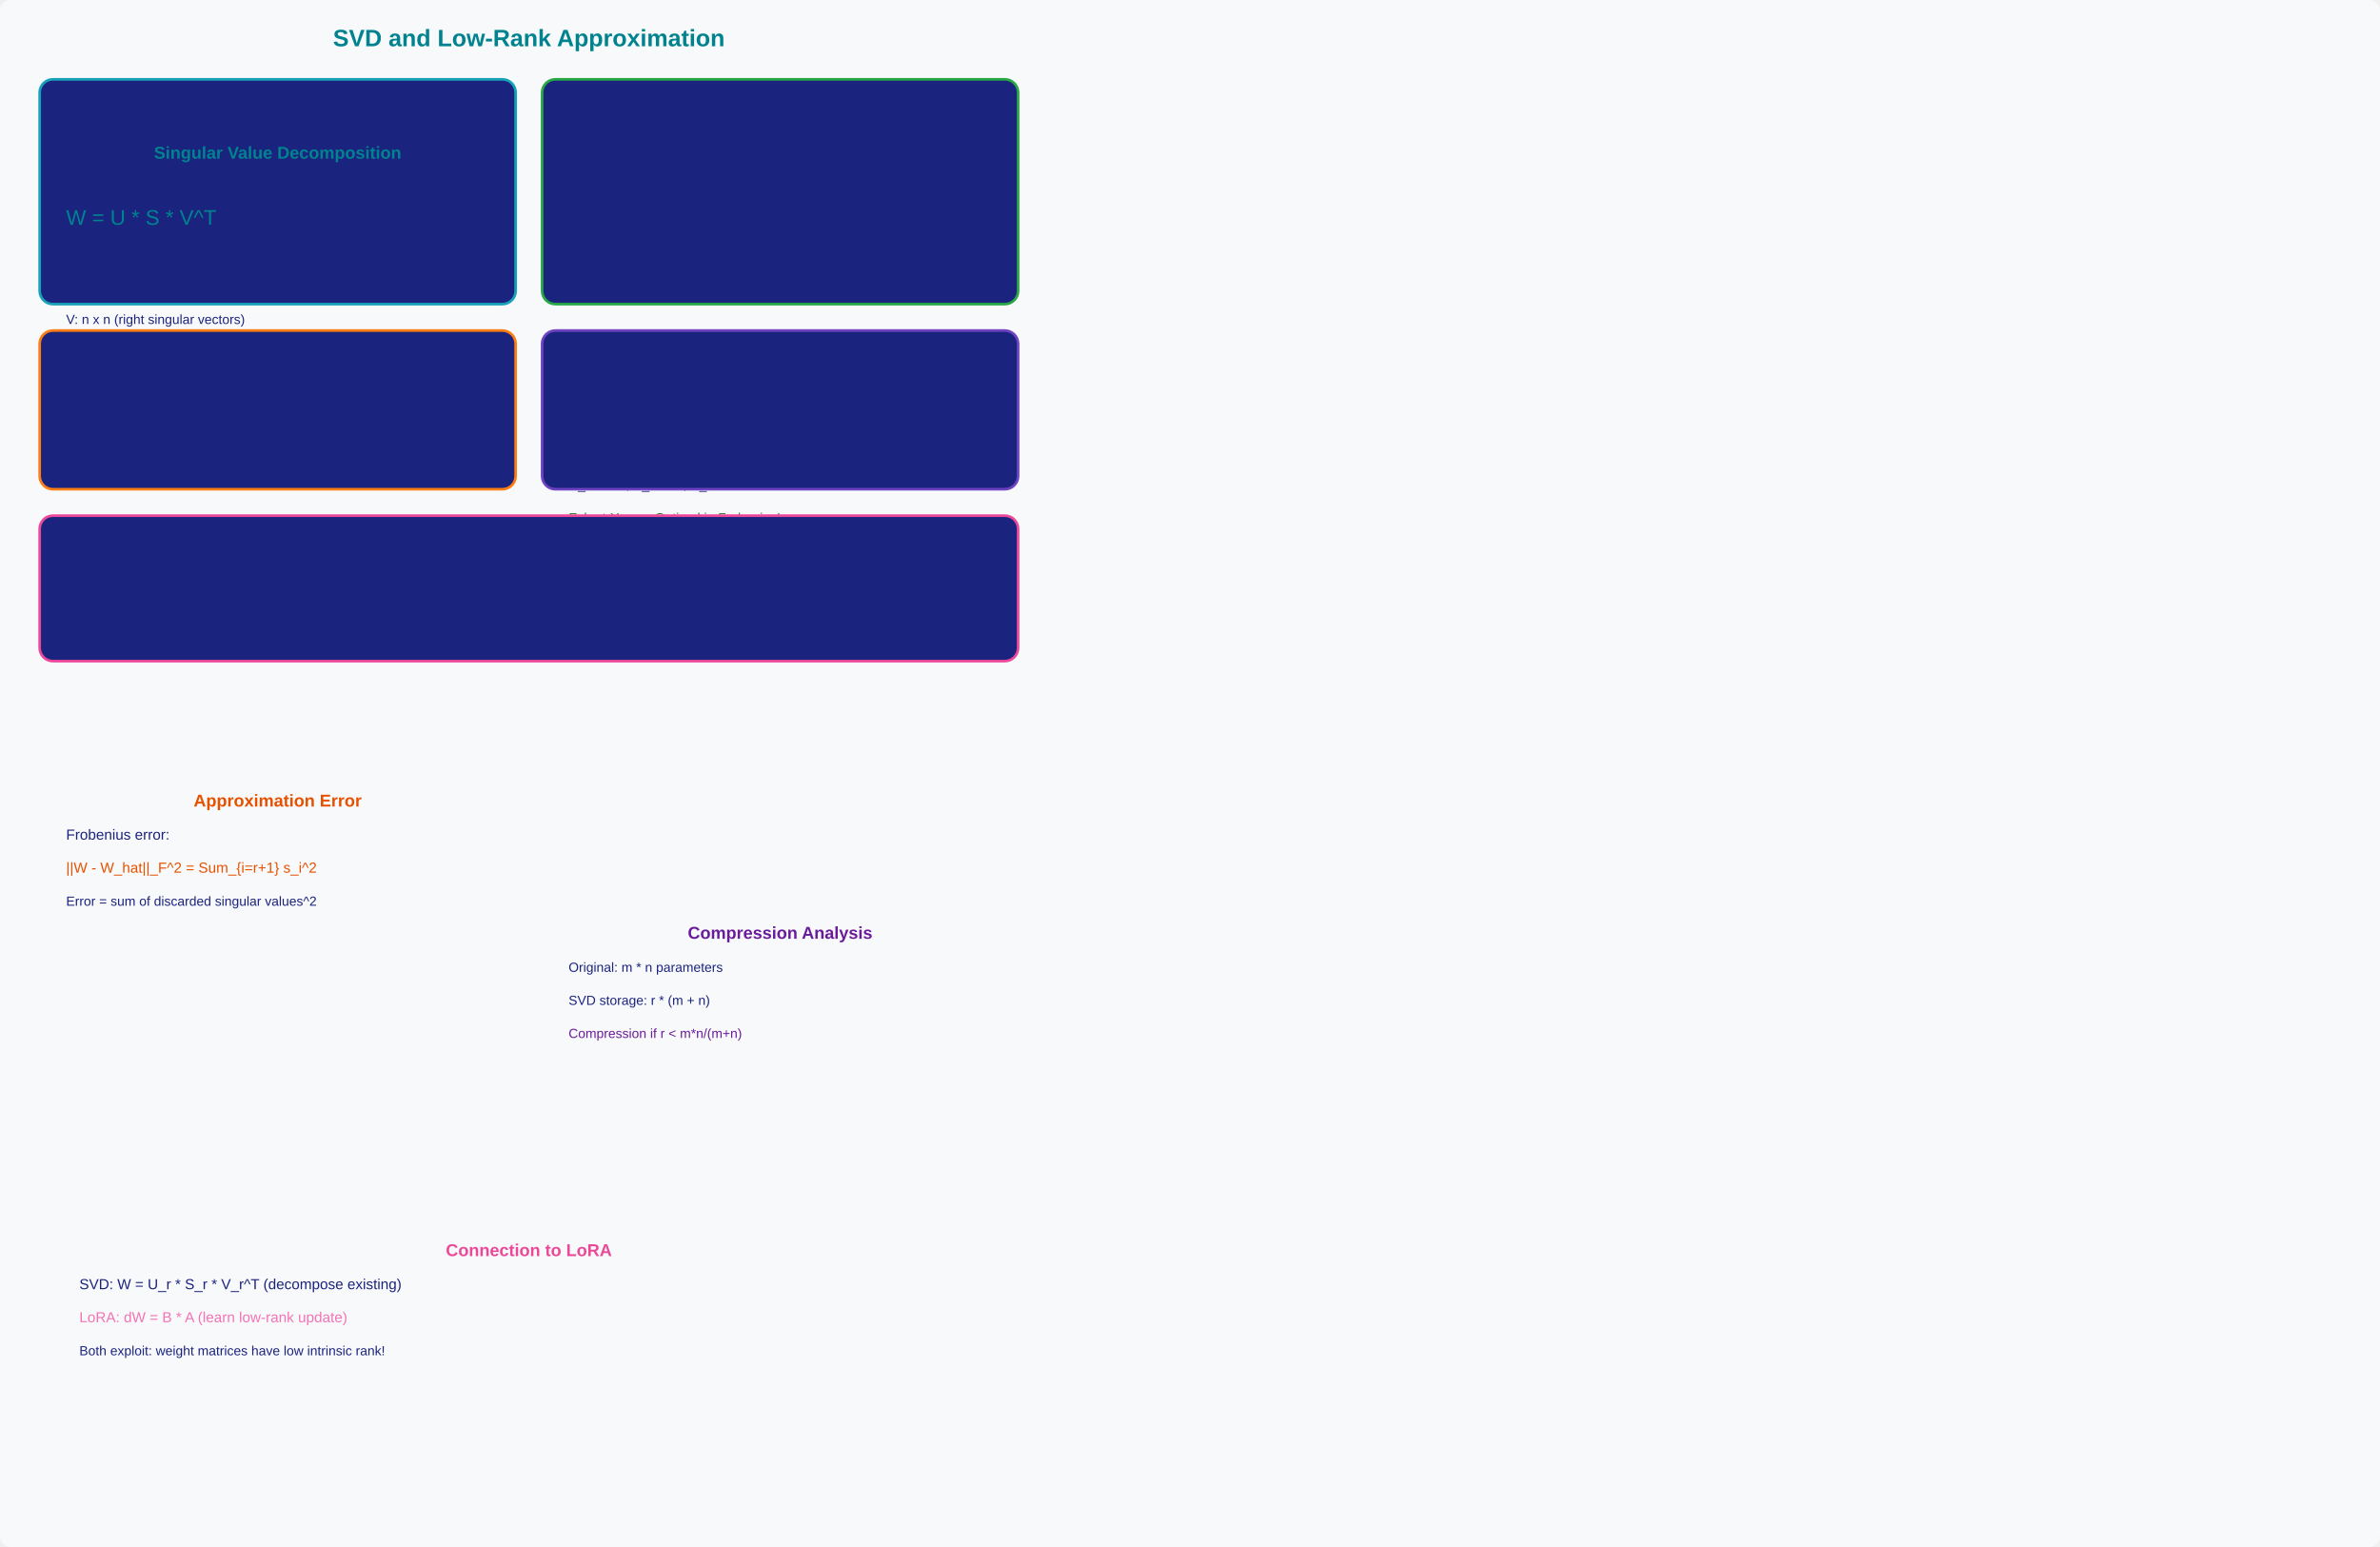
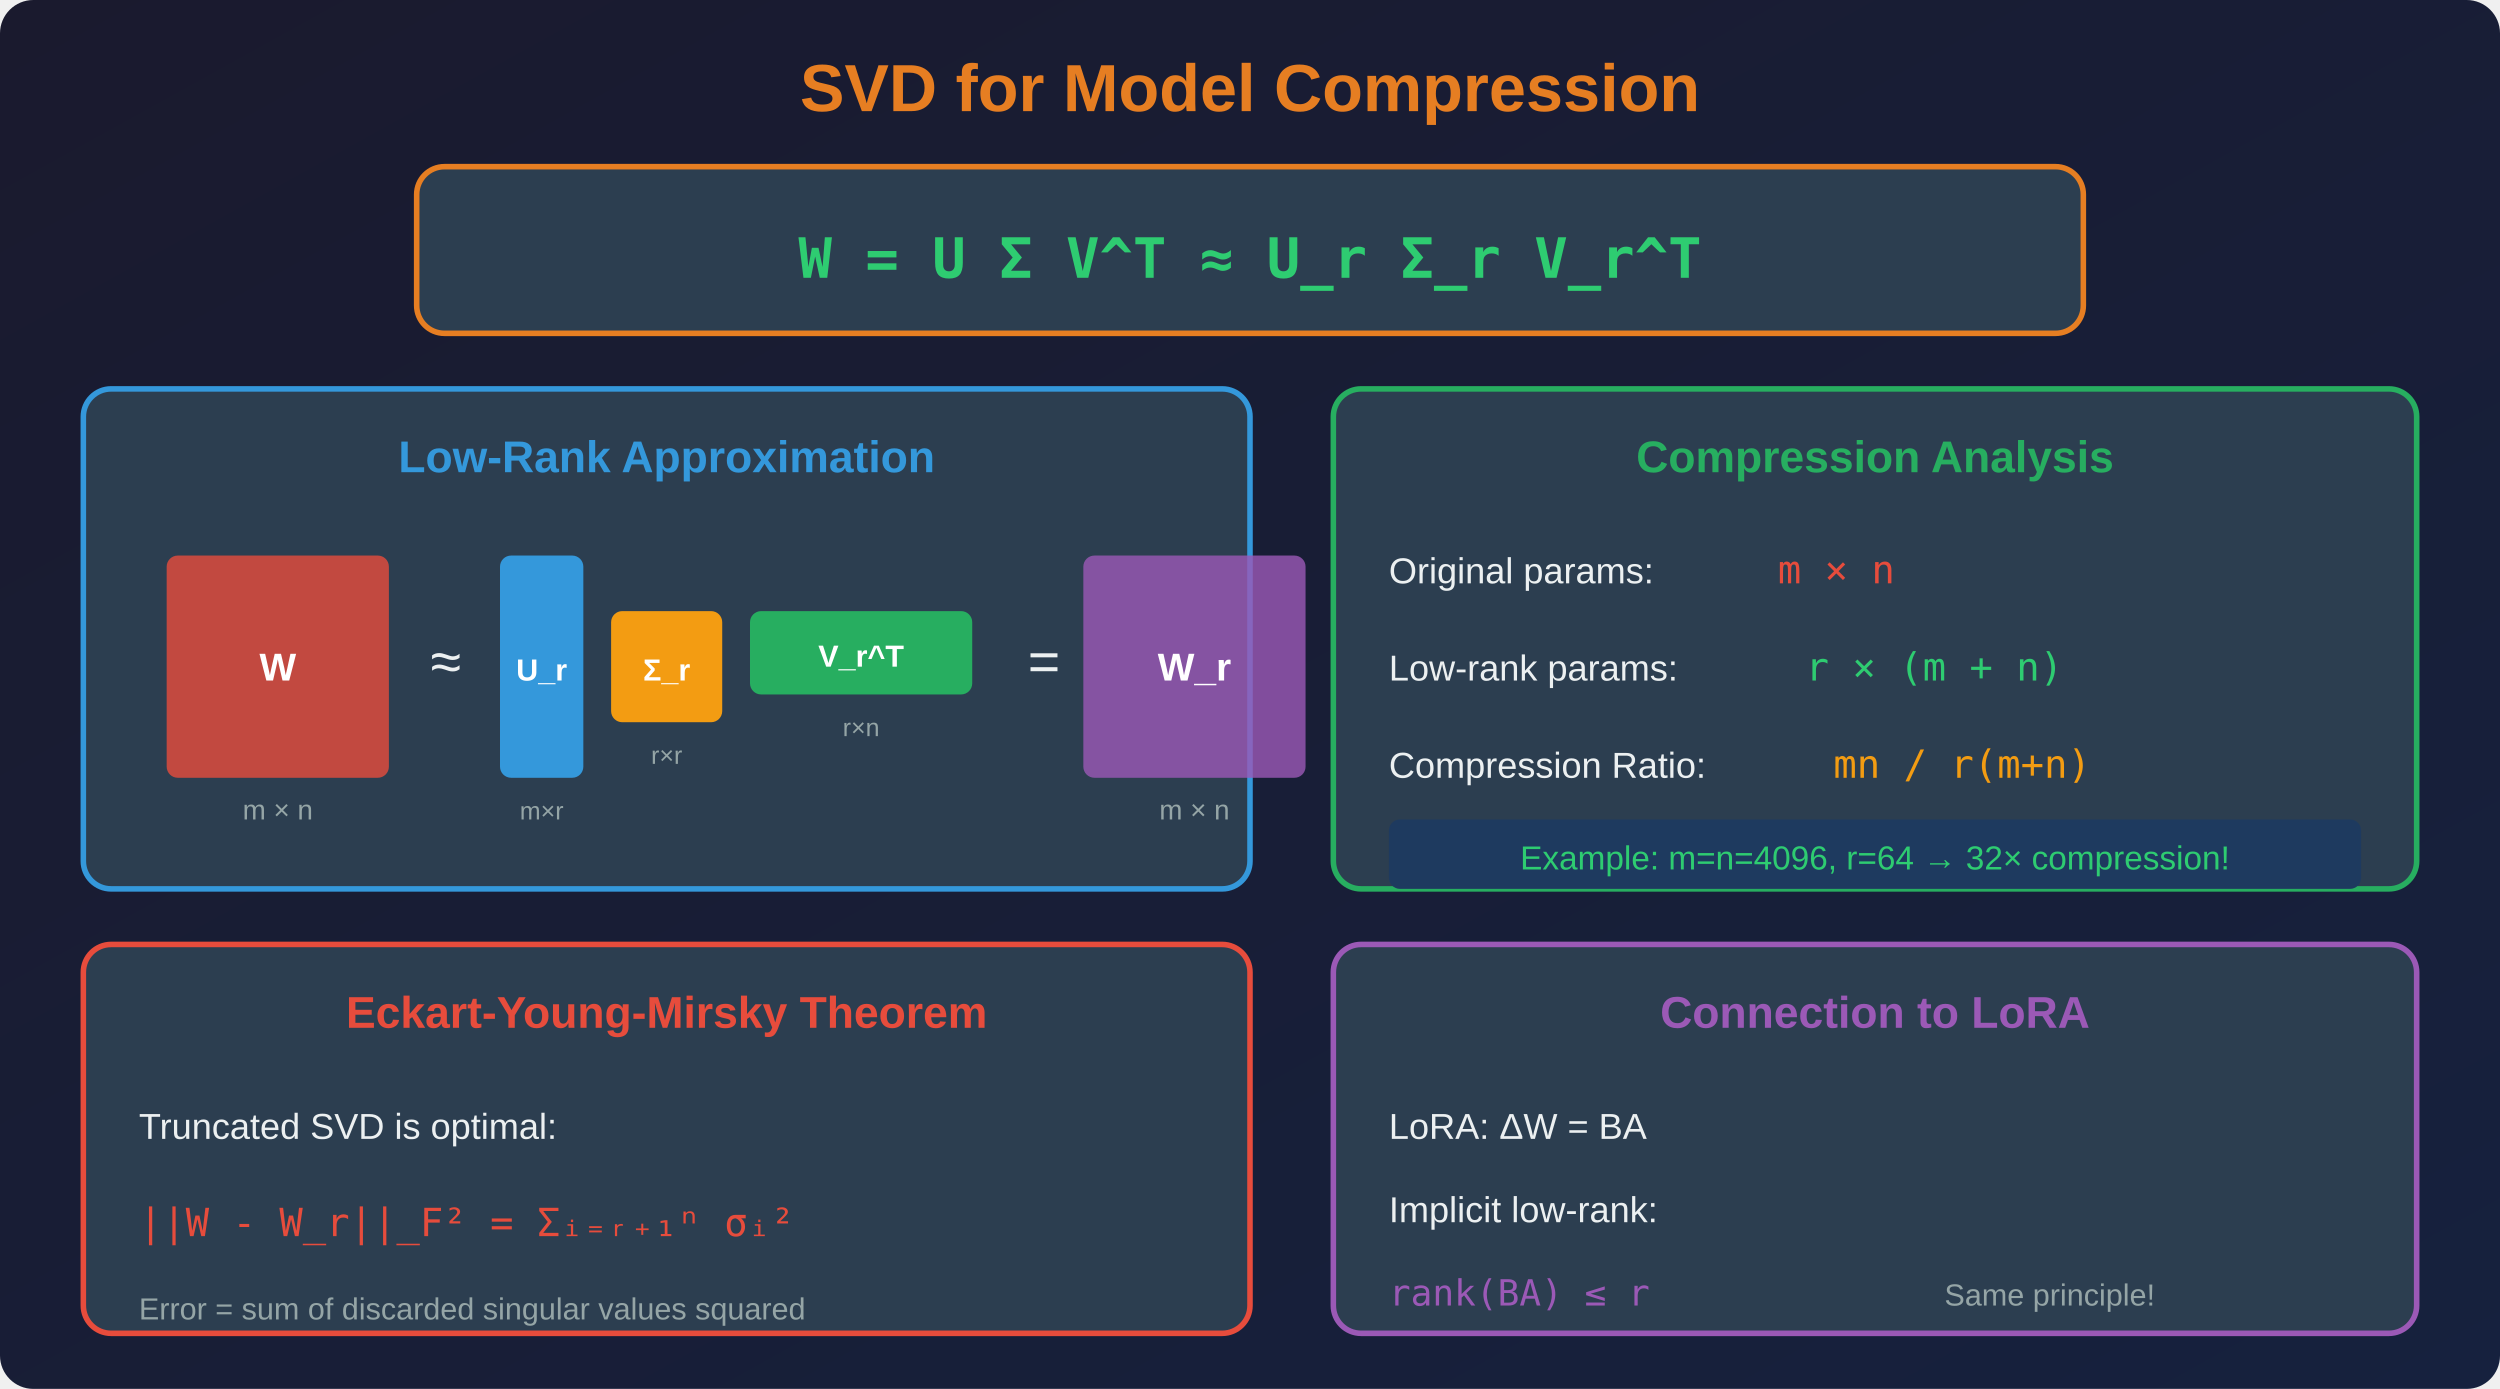
- <svg xmlns="http://www.w3.org/2000/svg" viewBox="0.0 0.0 1800.0 1170.0">
+ <svg xmlns="http://www.w3.org/2000/svg" viewBox="0 0 900 500">
  <defs>
-     <linearGradient id="svdBg" x1="0%" y1="0%" x2="100%" y2="100%">
-       <stop offset="0%" style="stop-color:#ffffff" />
-       <stop offset="100%" style="stop-color:#2d2d2d" />
+     <linearGradient id="bgGrad" x1="0%" y1="0%" x2="100%" y2="100%">
+       <stop offset="0%" style="stop-color:#1a1a2e" />
+       <stop offset="100%" style="stop-color:#16213e" />
    </linearGradient>
  </defs>
-   <rect width="1800.0" height="1170.0" fill="#f8f9fa" rx="8" />
-   <text x="400" y="35" text-anchor="middle" fill="#00838f" font-family="Arial, sans-serif" font-size="18" font-weight="bold">SVD and Low-Rank Approximation</text>
-   <g transform="translate(30, 60)">
-     <rect width="360" height="170" rx="10" fill="#1a237e" stroke="#17a2b8" stroke-width="2" />
-     <text x="180" y="60.0" text-anchor="middle" fill="#00838f" font-family="Arial, sans-serif" font-size="13" font-weight="bold">Singular Value Decomposition</text>
-     <text x="20" y="85.0" fill="#1a237e" font-family="Arial, sans-serif" font-size="11">Full SVD:</text>
-     <text x="20" y="110.0" fill="#00838f" font-family="Arial, sans-serif" font-size="16">W = U * S * V^T</text>
-     <text x="20" y="135.0" fill="#1a237e" font-family="Arial, sans-serif" font-size="10">U: m x m (left singular vectors)</text>
-     <text x="20" y="160.0" fill="#1a237e" font-family="Arial, sans-serif" font-size="10">S: m x n (singular values, diagonal)</text>
-     <text x="20" y="185.0" fill="#1a237e" font-family="Arial, sans-serif" font-size="10">V: n x n (right singular vectors)</text>
-   </g>
-   <g transform="translate(410, 60)">
-     <rect width="360" height="170" rx="10" fill="#1a237e" stroke="#28a745" stroke-width="2" />
-     <text x="180" y="210.0" text-anchor="middle" fill="#2e7d32" font-family="Arial, sans-serif" font-size="13" font-weight="bold">Truncated SVD (rank-r)</text>
-     <text x="20" y="235.0" fill="#1a237e" font-family="Arial, sans-serif" font-size="11">Best rank-r approximation:</text>
-     <text x="20" y="260.0" fill="#2e7d32" font-family="Arial, sans-serif" font-size="14">W_hat = U_r * S_r * V_r^T</text>
-     <text x="20" y="285.0" fill="#1a237e" font-family="Arial, sans-serif" font-size="10">Keep top-r singular values</text>
-     <text x="20" y="310.0" fill="#1a237e" font-family="Arial, sans-serif" font-size="10">U_r: m x r, S_r: r x r, V_r: n x r</text>
-     <text x="20" y="335.0" fill="#2e7d32" font-family="Arial, sans-serif" font-size="10">Eckart-Young: Optimal in Frobenius!</text>
-   </g>
-   <g transform="translate(30, 250)">
-     <rect width="360" height="120" rx="10" fill="#1a237e" stroke="#fd7e14" stroke-width="2" />
-     <text x="180" y="360.0" text-anchor="middle" fill="#e65100" font-family="Arial, sans-serif" font-size="13" font-weight="bold">Approximation Error</text>
-     <text x="20" y="385.0" fill="#1a237e" font-family="Arial, sans-serif" font-size="11">Frobenius error:</text>
-     <text x="20" y="410.0" fill="#e65100" font-family="Arial, sans-serif" font-size="11">||W - W_hat||_F^2 = Sum_{i=r+1} s_i^2</text>
-     <text x="20" y="435.0" fill="#1a237e" font-family="Arial, sans-serif" font-size="10">Error = sum of discarded singular values^2</text>
-   </g>
-   <g transform="translate(410, 250)">
-     <rect width="360" height="120" rx="10" fill="#1a237e" stroke="#6f42c1" stroke-width="2" />
-     <text x="180" y="460.0" text-anchor="middle" fill="#6a1b9a" font-family="Arial, sans-serif" font-size="13" font-weight="bold">Compression Analysis</text>
-     <text x="20" y="485.0" fill="#1a237e" font-family="Arial, sans-serif" font-size="10">Original: m * n parameters</text>
-     <text x="20" y="510.0" fill="#1a237e" font-family="Arial, sans-serif" font-size="10">SVD storage: r * (m + n)</text>
-     <text x="20" y="535.0" fill="#6a1b9a" font-family="Arial, sans-serif" font-size="10">Compression if r &lt; m*n/(m+n)</text>
-   </g>
-   <g transform="translate(30, 390)">
-     <rect width="740" height="110" rx="10" fill="#1a237e" stroke="#ec4899" stroke-width="2" />
-     <text x="370" y="560.0" text-anchor="middle" fill="#ec4899" font-family="Arial, sans-serif" font-size="13" font-weight="bold">Connection to LoRA</text>
-     <text x="30" y="585.0" fill="#1a237e" font-family="Arial, sans-serif" font-size="11">SVD: W = U_r * S_r * V_r^T (decompose existing)</text>
-     <text x="30" y="610.0" fill="#f472b6" font-family="Arial, sans-serif" font-size="11">LoRA: dW = B * A (learn low-rank update)</text>
-     <text x="30" y="635.0" fill="#1a237e" font-family="Arial, sans-serif" font-size="10">Both exploit: weight matrices have low intrinsic rank!</text>
-   </g>
+   <rect width="900" height="500" fill="url(#bgGrad)" rx="12" />
+   <text x="450" y="40" text-anchor="middle" fill="#e67e22" font-family="Arial, sans-serif" font-size="24" font-weight="bold">SVD for Model Compression</text>
+   <rect x="150" y="60" width="600" height="60" rx="10" fill="#2c3e50" stroke="#e67e22" stroke-width="2" />
+   <text x="450" y="100" text-anchor="middle" fill="#2ecc71" font-family="monospace" font-size="20" font-weight="bold">W = U Σ V^T ≈ U_r Σ_r V_r^T</text>
+   <rect x="30" y="140" width="420" height="180" rx="10" fill="#2c3e50" stroke="#3498db" stroke-width="2" />
+   <text x="240" y="170" text-anchor="middle" fill="#3498db" font-family="Arial, sans-serif" font-size="16" font-weight="bold">Low-Rank Approximation</text>
+   <rect x="60" y="200" width="80" height="80" rx="4" fill="#e74c3c" opacity="0.8" />
+   <text x="100" y="245" text-anchor="middle" fill="#fff" font-family="Arial, sans-serif" font-size="14" font-weight="bold">W</text>
+   <text x="100" y="295" text-anchor="middle" fill="#95a5a6" font-family="Arial, sans-serif" font-size="10">m × n</text>
+   <text x="155" y="245" fill="#ecf0f1" font-family="Arial, sans-serif" font-size="20">≈</text>
+   <rect x="180" y="200" width="30" height="80" rx="4" fill="#3498db" />
+   <text x="195" y="245" text-anchor="middle" fill="#fff" font-family="Arial, sans-serif" font-size="11" font-weight="bold">U_r</text>
+   <text x="195" y="295" text-anchor="middle" fill="#95a5a6" font-family="Arial, sans-serif" font-size="9">m×r</text>
+   <rect x="220" y="220" width="40" height="40" rx="4" fill="#f39c12" />
+   <text x="240" y="245" text-anchor="middle" fill="#fff" font-family="Arial, sans-serif" font-size="11" font-weight="bold">Σ_r</text>
+   <text x="240" y="275" text-anchor="middle" fill="#95a5a6" font-family="Arial, sans-serif" font-size="9">r×r</text>
+   <rect x="270" y="220" width="80" height="30" rx="4" fill="#27ae60" />
+   <text x="310" y="240" text-anchor="middle" fill="#fff" font-family="Arial, sans-serif" font-size="11" font-weight="bold">V_r^T</text>
+   <text x="310" y="265" text-anchor="middle" fill="#95a5a6" font-family="Arial, sans-serif" font-size="9">r×n</text>
+   <text x="370" y="245" fill="#ecf0f1" font-family="Arial, sans-serif" font-size="20">=</text>
+   <rect x="390" y="200" width="80" height="80" rx="4" fill="#9b59b6" opacity="0.8" />
+   <text x="430" y="245" text-anchor="middle" fill="#fff" font-family="Arial, sans-serif" font-size="14" font-weight="bold">W_r</text>
+   <text x="430" y="295" text-anchor="middle" fill="#95a5a6" font-family="Arial, sans-serif" font-size="10">m × n</text>
+   <rect x="480" y="140" width="390" height="180" rx="10" fill="#2c3e50" stroke="#27ae60" stroke-width="2" />
+   <text x="675" y="170" text-anchor="middle" fill="#27ae60" font-family="Arial, sans-serif" font-size="16" font-weight="bold">Compression Analysis</text>
+   <text x="500" y="210" fill="#ecf0f1" font-family="Arial, sans-serif" font-size="13">Original params:</text>
+   <text x="640" y="210" fill="#e74c3c" font-family="monospace" font-size="14">m × n</text>
+   <text x="500" y="245" fill="#ecf0f1" font-family="Arial, sans-serif" font-size="13">Low-rank params:</text>
+   <text x="650" y="245" fill="#2ecc71" font-family="monospace" font-size="14">r × (m + n)</text>
+   <text x="500" y="280" fill="#ecf0f1" font-family="Arial, sans-serif" font-size="13">Compression Ratio:</text>
+   <text x="660" y="280" fill="#f39c12" font-family="monospace" font-size="14">mn / r(m+n)</text>
+   <rect x="500" y="295" width="350" height="25" rx="4" fill="#1e3a5f" />
+   <text x="675" y="313" text-anchor="middle" fill="#2ecc71" font-family="Arial, sans-serif" font-size="12">Example: m=n=4096, r=64 → 32× compression!</text>
+   <rect x="30" y="340" width="420" height="140" rx="10" fill="#2c3e50" stroke="#e74c3c" stroke-width="2" />
+   <text x="240" y="370" text-anchor="middle" fill="#e74c3c" font-family="Arial, sans-serif" font-size="16" font-weight="bold">Eckart-Young-Mirsky Theorem</text>
+   <text x="50" y="410" fill="#ecf0f1" font-family="Arial, sans-serif" font-size="13">Truncated SVD is optimal:</text>
+   <text x="50" y="445" fill="#e74c3c" font-family="monospace" font-size="14">||W - W_r||_F² = Σᵢ₌ᵣ₊₁ⁿ σᵢ²</text>
+   <text x="50" y="475" fill="#95a5a6" font-family="Arial, sans-serif" font-size="11">Error = sum of discarded singular values squared</text>
+   <rect x="480" y="340" width="390" height="140" rx="10" fill="#2c3e50" stroke="#9b59b6" stroke-width="2" />
+   <text x="675" y="370" text-anchor="middle" fill="#9b59b6" font-family="Arial, sans-serif" font-size="16" font-weight="bold">Connection to LoRA</text>
+   <text x="500" y="410" fill="#ecf0f1" font-family="Arial, sans-serif" font-size="13">LoRA: ΔW = BA</text>
+   <text x="500" y="440" fill="#ecf0f1" font-family="Arial, sans-serif" font-size="13">Implicit low-rank:</text>
+   <text x="500" y="470" fill="#9b59b6" font-family="monospace" font-size="13">rank(BA) ≤ r</text>
+   <text x="700" y="470" fill="#95a5a6" font-family="Arial, sans-serif" font-size="11">Same principle!</text>
</svg>
